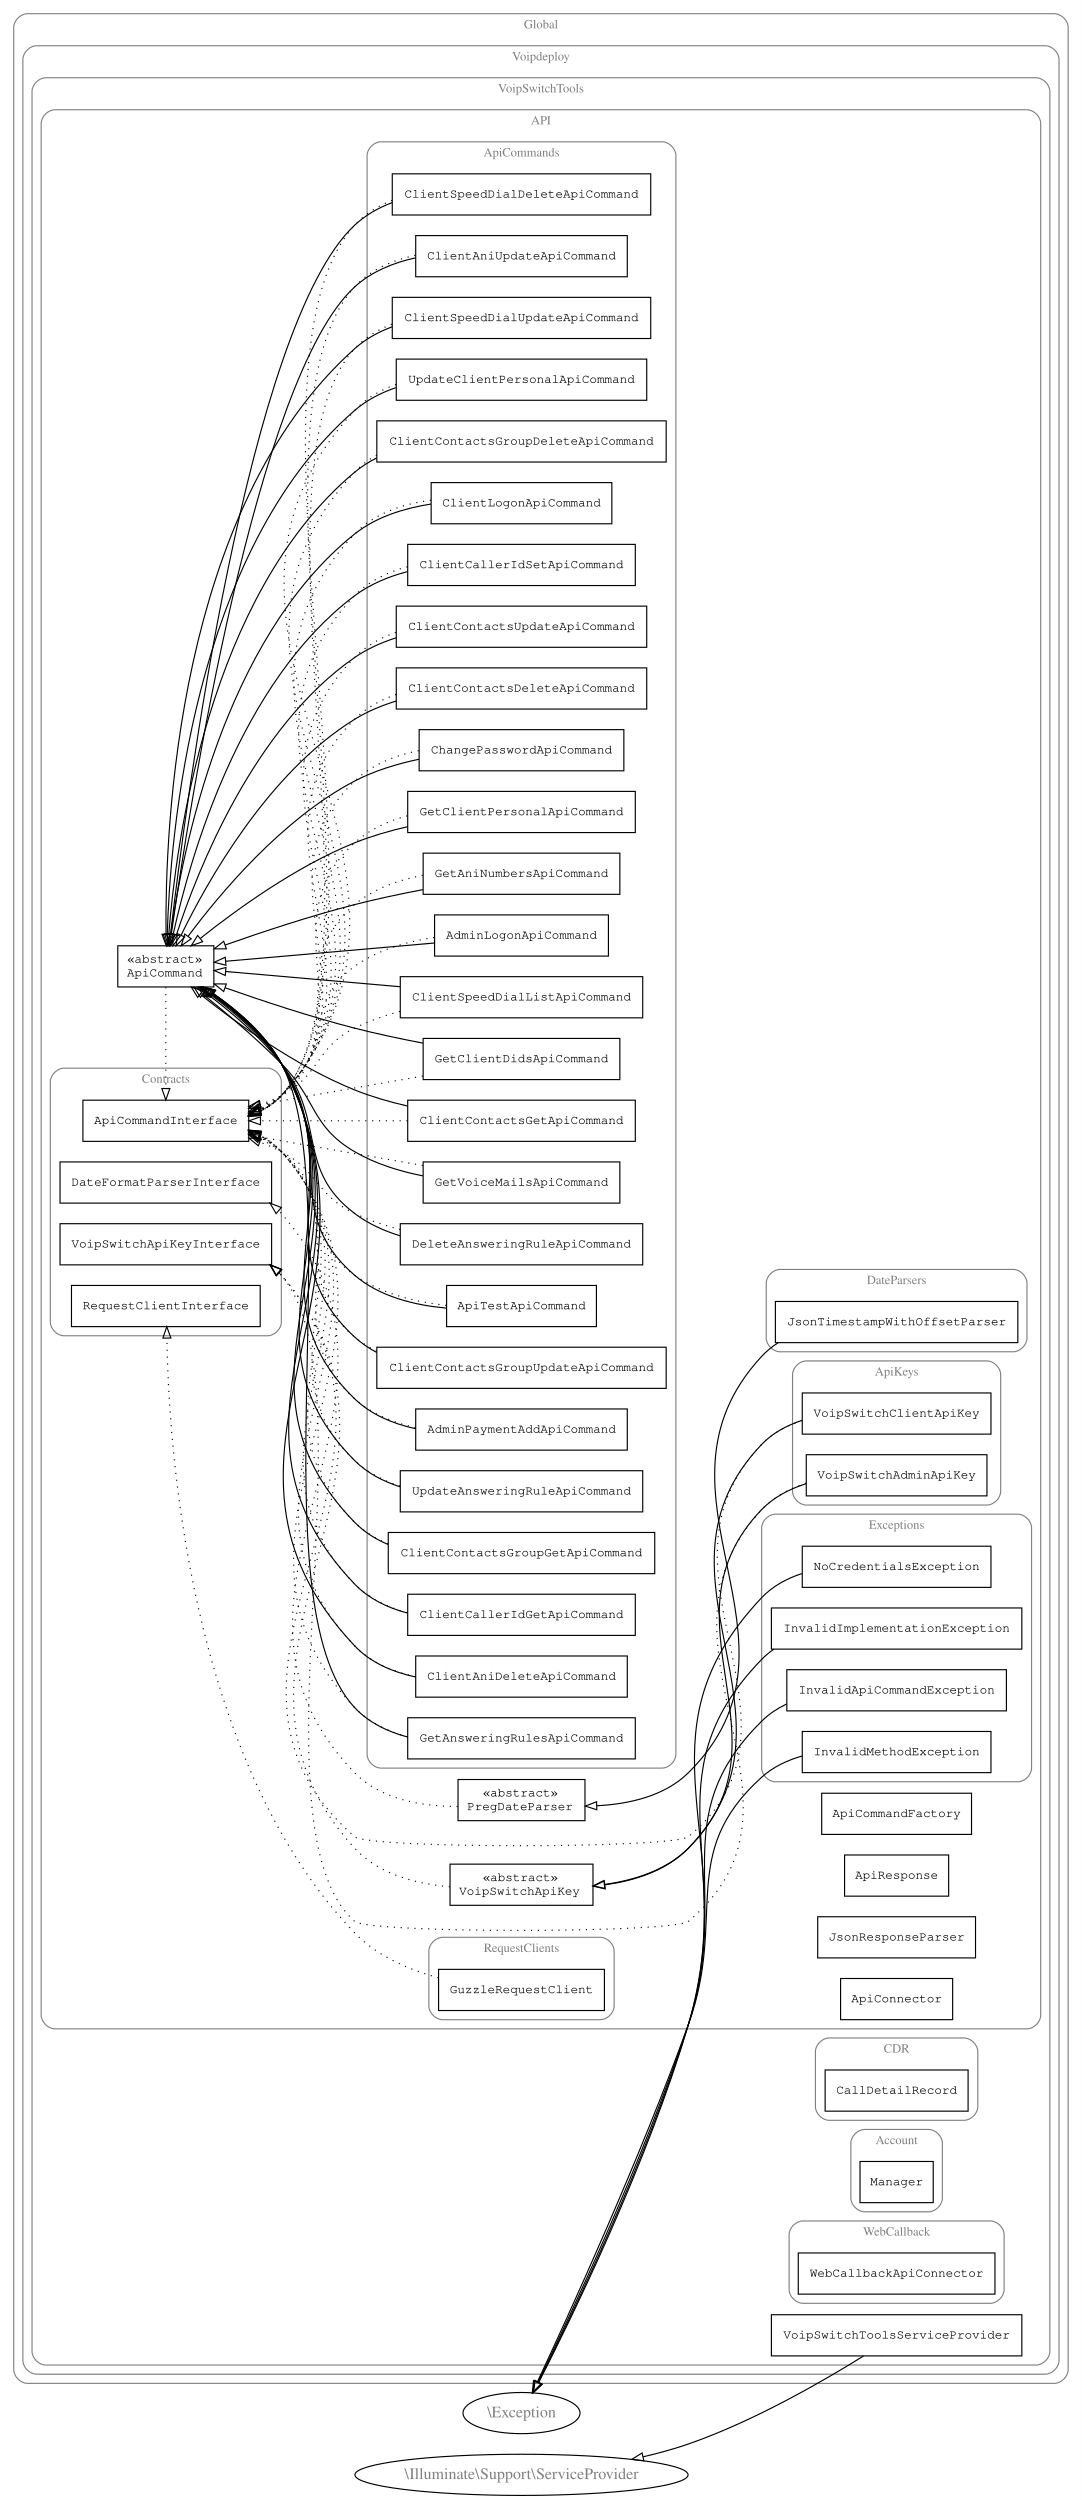
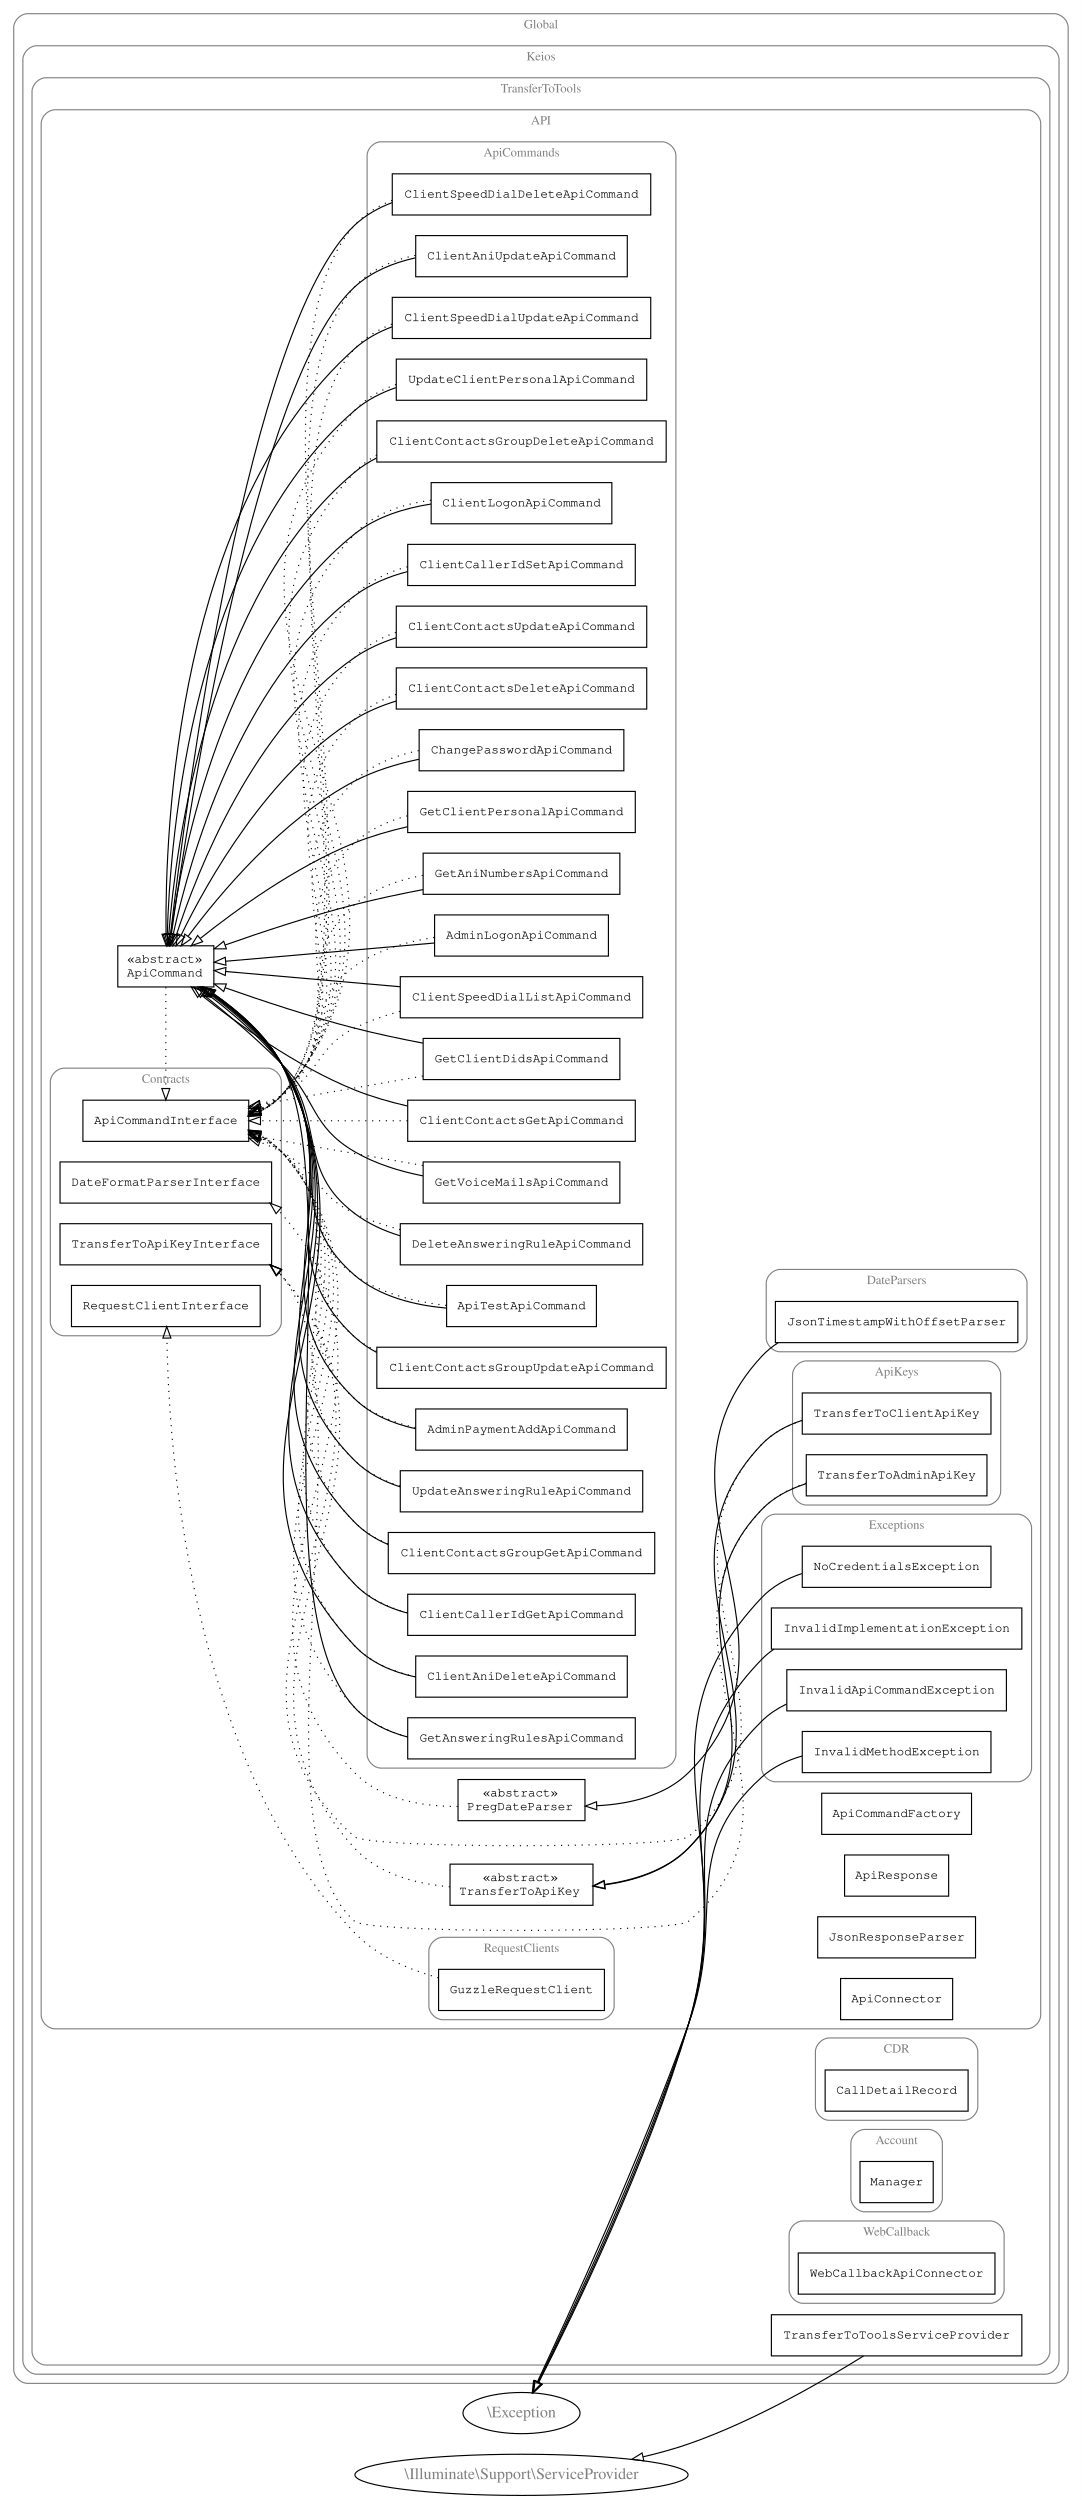
<svg xmlns="http://www.w3.org/2000/svg" width="946pt" height="2186pt" viewBox="0.00 0.00 946.00 2186.00">
  <g id="graph0" class="graph" transform="scale(1 1) rotate(0) translate(4 2182)">
    <polygon fill="white" stroke="none" points="-4,4 -4,-2182 942,-2182 942,4 -4,4" />
    <g id="clust1" class="cluster">
      <path fill="none" stroke="gray" d="M20,-98C20,-98 918,-98 918,-98 924,-98 930,-104 930,-110 930,-110 930,-2158 930,-2158 930,-2164 924,-2170 918,-2170 918,-2170 20,-2170 20,-2170 14,-2170 8,-2164 8,-2158 8,-2158 8,-110 8,-110 8,-104 14,-98 20,-98" />
      <text text-anchor="middle" x="469" y="-2157.2" font-family="Times,serif" font-size="11.00" fill="gray">Global</text>
    </g>
    <g id="clust2" class="cluster">
      <path fill="none" stroke="gray" d="M28,-106C28,-106 910,-106 910,-106 916,-106 922,-112 922,-118 922,-118 922,-2130 922,-2130 922,-2136 916,-2142 910,-2142 910,-2142 28,-2142 28,-2142 22,-2142 16,-2136 16,-2130 16,-2130 16,-118 16,-118 16,-112 22,-106 28,-106" />
-       <text text-anchor="middle" x="469" y="-2129.2" font-family="Times,serif" font-size="11.00" fill="gray">Voipdeploy</text>
+       <text text-anchor="middle" x="469" y="-2129.2" font-family="Times,serif" font-size="11.00" fill="gray">Keios</text>
    </g>
    <g id="clust3" class="cluster">
      <path fill="none" stroke="gray" d="M36,-114C36,-114 902,-114 902,-114 908,-114 914,-120 914,-126 914,-126 914,-2102 914,-2102 914,-2108 908,-2114 902,-2114 902,-2114 36,-2114 36,-2114 30,-2114 24,-2108 24,-2102 24,-2102 24,-126 24,-126 24,-120 30,-114 36,-114" />
-       <text text-anchor="middle" x="469" y="-2101.2" font-family="Times,serif" font-size="11.00" fill="gray">VoipSwitchTools</text>
+       <text text-anchor="middle" x="469" y="-2101.2" font-family="Times,serif" font-size="11.00" fill="gray">TransferToTools</text>
    </g>
    <g id="clust4" class="cluster">
      <path fill="none" stroke="gray" d="M44,-408C44,-408 894,-408 894,-408 900,-408 906,-414 906,-420 906,-420 906,-2074 906,-2074 906,-2080 900,-2086 894,-2086 894,-2086 44,-2086 44,-2086 38,-2086 32,-2080 32,-2074 32,-2074 32,-420 32,-420 32,-414 38,-408 44,-408" />
      <text text-anchor="middle" x="469" y="-2073.2" font-family="Times,serif" font-size="11.00" fill="gray">API</text>
    </g>
    <g id="clust5" class="cluster">
      <path fill="none" stroke="gray" d="M329,-636C329,-636 575,-636 575,-636 581,-636 587,-642 587,-648 587,-648 587,-2046 587,-2046 587,-2052 581,-2058 575,-2058 575,-2058 329,-2058 329,-2058 323,-2058 317,-2052 317,-2046 317,-2046 317,-648 317,-648 317,-642 323,-636 329,-636" />
      <text text-anchor="middle" x="452" y="-2045.2" font-family="Times,serif" font-size="11.00" fill="gray">ApiCommands</text>
    </g>
    <g id="clust6" class="cluster">
      <path fill="none" stroke="gray" d="M678,-1000C678,-1000 882,-1000 882,-1000 888,-1000 894,-1006 894,-1012 894,-1012 894,-1060 894,-1060 894,-1066 888,-1072 882,-1072 882,-1072 678,-1072 678,-1072 672,-1072 666,-1066 666,-1060 666,-1060 666,-1012 666,-1012 666,-1006 672,-1000 678,-1000" />
      <text text-anchor="middle" x="780" y="-1059.2" font-family="Times,serif" font-size="11.00" fill="gray">DateParsers</text>
    </g>
    <g id="clust7" class="cluster">
      <path fill="none" stroke="gray" d="M701,-866C701,-866 859,-866 859,-866 865,-866 871,-872 871,-878 871,-878 871,-980 871,-980 871,-986 865,-992 859,-992 859,-992 701,-992 701,-992 695,-992 689,-986 689,-980 689,-980 689,-878 689,-878 689,-872 695,-866 701,-866" />
      <text text-anchor="middle" x="780" y="-979.2" font-family="Times,serif" font-size="11.00" fill="gray">ApiKeys</text>
    </g>
    <g id="clust8" class="cluster">
      <path fill="none" stroke="gray" d="M383,-416C383,-416 521,-416 521,-416 527,-416 533,-422 533,-428 533,-428 533,-476 533,-476 533,-482 527,-488 521,-488 521,-488 383,-488 383,-488 377,-488 371,-482 371,-476 371,-476 371,-428 371,-428 371,-422 377,-416 383,-416" />
      <text text-anchor="middle" x="452" y="-475.2" font-family="Times,serif" font-size="11.00" fill="gray">RequestClients</text>
    </g>
    <g id="clust9" class="cluster">
      <path fill="none" stroke="gray" d="M52,-1014C52,-1014 230,-1014 230,-1014 236,-1014 242,-1020 242,-1026 242,-1026 242,-1236 242,-1236 242,-1242 236,-1248 230,-1248 230,-1248 52,-1248 52,-1248 46,-1248 40,-1242 40,-1236 40,-1236 40,-1026 40,-1026 40,-1020 46,-1014 52,-1014" />
      <text text-anchor="middle" x="141" y="-1235.2" font-family="Times,serif" font-size="11.00" fill="gray">Contracts</text>
    </g>
    <g id="clust10" class="cluster">
      <path fill="none" stroke="gray" d="M674,-624C674,-624 886,-624 886,-624 892,-624 898,-630 898,-636 898,-636 898,-846 898,-846 898,-852 892,-858 886,-858 886,-858 674,-858 674,-858 668,-858 662,-852 662,-846 662,-846 662,-636 662,-636 662,-630 668,-624 674,-624" />
      <text text-anchor="middle" x="780" y="-845.2" font-family="Times,serif" font-size="11.00" fill="gray">Exceptions</text>
    </g>
    <g id="clust11" class="cluster">
      <path fill="none" stroke="gray" d="M721,-328C721,-328 839,-328 839,-328 845,-328 851,-334 851,-340 851,-340 851,-388 851,-388 851,-394 845,-400 839,-400 839,-400 721,-400 721,-400 715,-400 709,-394 709,-388 709,-388 709,-340 709,-340 709,-334 715,-328 721,-328" />
      <text text-anchor="middle" x="780" y="-387.2" font-family="Times,serif" font-size="11.00" fill="gray">CDR</text>
    </g>
    <g id="clust12" class="cluster">
      <path fill="none" stroke="gray" d="M752,-248C752,-248 808,-248 808,-248 814,-248 820,-254 820,-260 820,-260 820,-308 820,-308 820,-314 814,-320 808,-320 808,-320 752,-320 752,-320 746,-320 740,-314 740,-308 740,-308 740,-260 740,-260 740,-254 746,-248 752,-248" />
      <text text-anchor="middle" x="780" y="-307.2" font-family="Times,serif" font-size="11.00" fill="gray">Account</text>
    </g>
    <g id="clust13" class="cluster">
      <path fill="none" stroke="gray" d="M698,-168C698,-168 862,-168 862,-168 868,-168 874,-174 874,-180 874,-180 874,-228 874,-228 874,-234 868,-240 862,-240 862,-240 698,-240 698,-240 692,-240 686,-234 686,-228 686,-228 686,-180 686,-180 686,-174 692,-168 698,-168" />
      <text text-anchor="middle" x="780" y="-227.2" font-family="Times,serif" font-size="11.00" fill="gray">WebCallback</text>
    </g>
    <g id="node1" class="node">
      <polygon fill="none" stroke="black" points="517.5,-1058 386.5,-1058 386.5,-1022 517.5,-1022 517.5,-1058" />
      <text text-anchor="middle" x="452" y="-1037.2" font-family="Courier,monospace" font-size="11.00">ApiTestApiCommand</text>
    </g>
    <g id="node31" class="node">
      <polygon fill="none" stroke="black" points="213.5,-1220 68.5,-1220 68.5,-1184 213.5,-1184 213.5,-1220" />
      <text text-anchor="middle" x="141" y="-1199.2" font-family="Courier,monospace" font-size="11.00">ApiCommandInterface</text>
    </g>
    <g id="edge2" class="edge">
      <path fill="none" stroke="black" stroke-dasharray="1,5" d="M386.2,-1040.54C359.379,-1043.54 329.192,-1050.79 306,-1067 260.267,-1098.96 286.425,-1141.24 242,-1175 236.192,-1179.41 229.714,-1183.11 222.924,-1186.19" />
      <polygon fill="none" stroke="black" points="221.438,-1183.02 213.506,-1190.05 224.087,-1189.5 221.438,-1183.02" />
    </g>
    <g id="node41" class="node">
      <polygon fill="none" stroke="black" points="183,-1355 99,-1355 99,-1319 183,-1319 183,-1355" />
      <text text-anchor="start" x="107" y="-1340.2" font-family="Courier,monospace" font-size="11.00">«abstract»</text>
      <text text-anchor="start" x="107" y="-1328.2" font-family="Courier,monospace" font-size="11.00">ApiCommand</text>
    </g>
    <g id="edge1" class="edge">
      <path fill="none" stroke="black" d="M386.339,-1038.19C358.747,-1040.65 327.926,-1048.12 306,-1067 240.072,-1123.77 291.103,-1180.18 242,-1252 225.385,-1276.3 200.071,-1297.72 179.069,-1312.98" />
      <polygon fill="none" stroke="black" points="176.807,-1310.3 170.668,-1318.93 180.852,-1316.01 176.807,-1310.3" />
    </g>
    <g id="node2" class="node">
      <polygon fill="none" stroke="black" points="578.5,-1004 325.5,-1004 325.5,-968 578.5,-968 578.5,-1004" />
      <text text-anchor="middle" x="452" y="-983.2" font-family="Courier,monospace" font-size="11.00">ClientContactsGroupUpdateApiCommand</text>
    </g>
    <g id="edge4" class="edge">
      <path fill="none" stroke="black" stroke-dasharray="1,5" d="M325.367,-1000.55C318.458,-1004 311.928,-1008.11 306,-1013 246.261,-1062.24 299.732,-1123.42 242,-1175 236.422,-1179.98 230.017,-1184.06 223.2,-1187.39" />
      <polygon fill="none" stroke="black" points="221.487,-1184.32 213.689,-1191.49 224.258,-1190.75 221.487,-1184.32" />
    </g>
    <g id="edge3" class="edge">
      <path fill="none" stroke="black" d="M325.366,-999.414C318.368,-1003.13 311.826,-1007.61 306,-1013 225.288,-1087.68 300.781,-1159.06 242,-1252 226.371,-1276.71 201.285,-1298.01 180.149,-1313.1" />
      <polygon fill="none" stroke="black" points="177.895,-1310.4 171.673,-1318.98 181.885,-1316.16 177.895,-1310.4" />
    </g>
    <g id="node3" class="node">
      <polygon fill="none" stroke="black" points="544.5,-950 359.5,-950 359.5,-914 544.5,-914 544.5,-950" />
      <text text-anchor="middle" x="452" y="-929.2" font-family="Courier,monospace" font-size="11.00">AdminPaymentAddApiCommand</text>
    </g>
    <g id="edge6" class="edge">
      <path fill="none" stroke="black" stroke-dasharray="1,5" d="M359.323,-933.699C339.848,-938 320.743,-945.716 306,-959 231.618,-1026.03 313.656,-1105.07 242,-1175 236.559,-1180.31 230.187,-1184.6 223.34,-1188.07" />
      <polygon fill="none" stroke="black" points="221.487,-1185.06 213.753,-1192.3 224.315,-1191.47 221.487,-1185.06" />
    </g>
    <g id="edge5" class="edge">
      <path fill="none" stroke="black" d="M359.355,-932.761C339.647,-937.058 320.432,-945.008 306,-959 210.301,-1051.78 310.608,-1137.72 242,-1252 227.054,-1276.9 202.206,-1298.07 181.019,-1313.06" />
      <polygon fill="none" stroke="black" points="178.775,-1310.35 172.506,-1318.89 182.733,-1316.13 178.775,-1310.35" />
    </g>
    <g id="node4" class="node">
      <polygon fill="none" stroke="black" points="558,-896 346,-896 346,-860 558,-860 558,-896" />
      <text text-anchor="middle" x="452" y="-875.2" font-family="Courier,monospace" font-size="11.00">UpdateAnsweringRuleApiCommand</text>
    </g>
    <g id="edge8" class="edge">
      <path fill="none" stroke="black" stroke-dasharray="1,5" d="M345.725,-882.611C331,-887.291 317.125,-894.404 306,-905 216.701,-990.058 327.843,-1086.46 242,-1175 236.499,-1180.67 229.94,-1185.2 222.848,-1188.79" />
      <polygon fill="none" stroke="black" points="221.351,-1185.63 213.62,-1192.87 224.181,-1192.03 221.351,-1185.63" />
    </g>
    <g id="edge7" class="edge">
      <path fill="none" stroke="black" d="M345.984,-881.89C331.045,-886.626 317.035,-893.946 306,-905 195.204,-1015.99 320.513,-1116.25 242,-1252 227.562,-1276.96 202.959,-1298.02 181.77,-1312.93" />
      <polygon fill="none" stroke="black" points="179.537,-1310.22 173.241,-1318.74 183.477,-1316 179.537,-1310.22" />
    </g>
    <g id="node5" class="node">
      <polygon fill="none" stroke="black" points="568.5,-842 335.5,-842 335.5,-806 568.5,-806 568.5,-842" />
      <text text-anchor="middle" x="452" y="-821.2" font-family="Courier,monospace" font-size="11.00">ClientContactsGroupGetApiCommand</text>
    </g>
    <g id="edge10" class="edge">
      <path fill="none" stroke="black" stroke-dasharray="1,5" d="M335.268,-831.976C324.421,-836.538 314.374,-842.717 306,-851 201.644,-954.223 342.166,-1067.71 242,-1175 236.564,-1180.82 230.015,-1185.44 222.901,-1189.09" />
      <polygon fill="none" stroke="black" points="221.34,-1185.96 213.63,-1193.22 224.189,-1192.35 221.34,-1185.96" />
    </g>
    <g id="edge9" class="edge">
      <path fill="none" stroke="black" d="M335.31,-831.518C324.385,-836.152 314.31,-842.472 306,-851 180.042,-980.255 330.465,-1094.69 242,-1252 227.865,-1277.14 203.264,-1298.19 182.001,-1313.06" />
      <polygon fill="none" stroke="black" points="179.764,-1310.35 173.439,-1318.85 183.684,-1316.15 179.764,-1310.35" />
    </g>
    <g id="node6" class="node">
      <polygon fill="none" stroke="black" points="551.5,-788 352.5,-788 352.5,-752 551.5,-752 551.5,-788" />
      <text text-anchor="middle" x="452" y="-767.2" font-family="Courier,monospace" font-size="11.00">ClientCallerIdGetApiCommand</text>
    </g>
    <g id="edge12" class="edge">
      <path fill="none" stroke="black" stroke-dasharray="1,5" d="M352.13,-771.911C334.872,-776.525 318.48,-784.313 306,-797 186.506,-918.467 356.565,-1048.87 242,-1175 236.602,-1180.94 230.044,-1185.63 222.897,-1189.33" />
      <polygon fill="none" stroke="black" points="221.272,-1186.22 213.57,-1193.5 224.128,-1192.61 221.272,-1186.22" />
    </g>
    <g id="edge11" class="edge">
      <path fill="none" stroke="black" d="M352.217,-771.535C334.846,-776.16 318.39,-784.048 306,-797 164.837,-944.567 340.446,-1073.08 242,-1252 228.036,-1277.38 203.281,-1298.51 181.896,-1313.36" />
      <polygon fill="none" stroke="black" points="179.943,-1310.45 173.591,-1318.93 183.845,-1316.27 179.943,-1310.45" />
    </g>
    <g id="node7" class="node">
      <polygon fill="none" stroke="black" points="544.5,-734 359.5,-734 359.5,-698 544.5,-698 544.5,-734" />
      <text text-anchor="middle" x="452" y="-713.2" font-family="Courier,monospace" font-size="11.00">ClientAniDeleteApiCommand</text>
    </g>
    <g id="edge14" class="edge">
      <path fill="none" stroke="black" stroke-dasharray="1,5" d="M359.41,-715.902C339.462,-720.183 320.126,-728.341 306,-743 171.318,-882.763 371.014,-1029.99 242,-1175 236.663,-1181 230.146,-1185.73 223.023,-1189.44" />
      <polygon fill="none" stroke="black" points="221.401,-1186.34 213.719,-1193.63 224.274,-1192.72 221.401,-1186.34" />
    </g>
    <g id="edge13" class="edge">
      <path fill="none" stroke="black" d="M359.179,-715.682C339.238,-719.97 319.964,-728.187 306,-743 149.604,-908.909 350.448,-1051.44 242,-1252 228.379,-1277.19 204.029,-1298.13 182.768,-1312.93" />
      <polygon fill="none" stroke="black" points="180.542,-1310.21 174.192,-1318.69 184.445,-1316.02 180.542,-1310.21" />
    </g>
    <g id="node8" class="node">
      <polygon fill="none" stroke="black" points="551.5,-680 352.5,-680 352.5,-644 551.5,-644 551.5,-680" />
      <text text-anchor="middle" x="452" y="-659.2" font-family="Courier,monospace" font-size="11.00">GetAnsweringRulesApiCommand</text>
    </g>
    <g id="edge16" class="edge">
      <path fill="none" stroke="black" stroke-dasharray="1,5" d="M352.499,-663.35C334.998,-667.968 318.421,-675.9 306,-689 156.095,-847.094 385.494,-1011.07 242,-1175 236.67,-1181.09 230.124,-1185.87 222.954,-1189.62" />
      <polygon fill="none" stroke="black" points="221.268,-1186.54 213.583,-1193.83 224.139,-1192.92 221.268,-1186.54" />
    </g>
    <g id="edge15" class="edge">
      <path fill="none" stroke="black" d="M352.315,-663.178C334.829,-667.809 318.305,-675.791 306,-689 220.175,-781.137 301.232,-1140.88 242,-1252 228.529,-1277.27 204.182,-1298.22 182.885,-1312.99" />
      <polygon fill="none" stroke="black" points="180.656,-1310.27 174.292,-1318.74 184.549,-1316.09 180.656,-1310.27" />
    </g>
    <g id="node9" class="node">
      <polygon fill="none" stroke="black" points="565,-2030 339,-2030 339,-1994 565,-1994 565,-2030" />
      <text text-anchor="middle" x="452" y="-2009.2" font-family="Courier,monospace" font-size="11.00">ClientSpeedDialDeleteApiCommand</text>
    </g>
    <g id="edge18" class="edge">
      <path fill="none" stroke="black" stroke-dasharray="1,5" d="M338.889,-2006.84C326.435,-2001.99 315.018,-1994.97 306,-1985 192.158,-1859.14 353.785,-1351.69 242,-1224 236.731,-1217.98 230.224,-1213.4 223.078,-1209.93" />
      <polygon fill="none" stroke="black" points="224.31,-1206.66 213.729,-1206.12 221.665,-1213.14 224.31,-1206.66" />
    </g>
    <g id="edge17" class="edge">
      <path fill="none" stroke="black" d="M338.932,-2004.84C326.783,-2000.26 315.431,-1993.85 306,-1985 212.534,-1897.31 158.268,-1478.56 145.136,-1365.3" />
      <polygon fill="none" stroke="black" points="148.608,-1364.85 143.994,-1355.31 141.653,-1365.64 148.608,-1364.85" />
    </g>
    <g id="node10" class="node">
      <polygon fill="none" stroke="black" points="544.5,-1976 359.5,-1976 359.5,-1940 544.5,-1940 544.5,-1976" />
      <text text-anchor="middle" x="452" y="-1955.2" font-family="Courier,monospace" font-size="11.00">ClientAniUpdateApiCommand</text>
    </g>
    <g id="edge20" class="edge">
      <path fill="none" stroke="black" stroke-dasharray="1,5" d="M359.184,-1958.74C339.121,-1954.47 319.79,-1946.15 306,-1931 199.805,-1814.34 346.288,-1342.36 242,-1224 236.712,-1218 230.193,-1213.43 223.039,-1209.97" />
      <polygon fill="none" stroke="black" points="224.265,-1206.69 213.683,-1206.16 221.625,-1213.17 224.265,-1206.69" />
    </g>
    <g id="edge19" class="edge">
      <path fill="none" stroke="black" d="M359.142,-1956.5C339.674,-1952.19 320.618,-1944.42 306,-1931 219.622,-1851.69 160.918,-1472.63 145.834,-1365.35" />
      <polygon fill="none" stroke="black" points="149.278,-1364.7 144.435,-1355.28 142.344,-1365.67 149.278,-1364.7" />
    </g>
    <g id="node11" class="node">
      <polygon fill="none" stroke="black" points="565,-1922 339,-1922 339,-1886 565,-1886 565,-1922" />
      <text text-anchor="middle" x="452" y="-1901.2" font-family="Courier,monospace" font-size="11.00">ClientSpeedDialUpdateApiCommand</text>
    </g>
    <g id="edge22" class="edge">
      <path fill="none" stroke="black" stroke-dasharray="1,5" d="M338.663,-1898.58C326.326,-1893.75 315,-1886.81 306,-1877 207.448,-1769.54 338.795,-1333.04 242,-1224 236.69,-1218.02 230.156,-1213.46 222.994,-1210.01" />
      <polygon fill="none" stroke="black" points="224.212,-1206.72 213.63,-1206.2 221.578,-1213.21 224.212,-1206.72" />
    </g>
    <g id="edge21" class="edge">
      <path fill="none" stroke="black" d="M338.966,-1896.27C326.885,-1891.77 315.54,-1885.54 306,-1877 150.233,-1737.6 140.192,-1455.49 141.169,-1365.36" />
      <polygon fill="none" stroke="black" points="144.673,-1365.17 141.339,-1355.11 137.674,-1365.05 144.673,-1365.17" />
    </g>
    <g id="node12" class="node">
      <polygon fill="none" stroke="black" points="561.5,-1868 342.5,-1868 342.5,-1832 561.5,-1832 561.5,-1868" />
      <text text-anchor="middle" x="452" y="-1847.2" font-family="Courier,monospace" font-size="11.00">UpdateClientPersonalApiCommand</text>
    </g>
    <g id="edge24" class="edge">
      <path fill="none" stroke="black" stroke-dasharray="1,5" d="M342.333,-1845.84C328.599,-1840.99 315.912,-1833.71 306,-1823 124.173,-1626.47 420.615,-1423.45 242,-1224 236.663,-1218.04 230.113,-1213.5 222.941,-1210.06" />
      <polygon fill="none" stroke="black" points="224.15,-1206.77 213.567,-1206.26 221.523,-1213.26 224.15,-1206.77" />
    </g>
    <g id="edge23" class="edge">
      <path fill="none" stroke="black" d="M342.14,-1843.02C328.933,-1838.5 316.443,-1832.06 306,-1823 163.926,-1699.71 144.654,-1448.98 142.258,-1365.07" />
      <polygon fill="none" stroke="black" points="145.756,-1364.94 142.031,-1355.02 138.758,-1365.1 145.756,-1364.94" />
    </g>
    <g id="node13" class="node">
      <polygon fill="none" stroke="black" points="578.5,-1814 325.5,-1814 325.5,-1778 578.5,-1778 578.5,-1814" />
      <text text-anchor="middle" x="452" y="-1793.2" font-family="Courier,monospace" font-size="11.00">ClientContactsGroupDeleteApiCommand</text>
    </g>
    <g id="edge26" class="edge">
      <path fill="none" stroke="black" stroke-dasharray="1,5" d="M325.414,-1784.1C318.261,-1780.05 311.684,-1775.08 306,-1769 139.437,-1590.85 405.651,-1404.83 242,-1224 236.674,-1218.12 230.164,-1213.61 223.046,-1210.19" />
      <polygon fill="none" stroke="black" points="224.328,-1206.94 213.746,-1206.41 221.693,-1213.42 224.328,-1206.94" />
    </g>
    <g id="edge25" class="edge">
      <path fill="none" stroke="black" d="M325.29,-1781.54C318.4,-1778.07 311.895,-1773.93 306,-1769 177.824,-1661.9 149.66,-1443.26 143.611,-1365.35" />
      <polygon fill="none" stroke="black" points="147.099,-1365.04 142.897,-1355.32 140.116,-1365.54 147.099,-1365.04" />
    </g>
    <g id="node14" class="node">
      <polygon fill="none" stroke="black" points="531,-1760 373,-1760 373,-1724 531,-1724 531,-1760" />
      <text text-anchor="middle" x="452" y="-1739.2" font-family="Courier,monospace" font-size="11.00">ClientLogonApiCommand</text>
    </g>
    <g id="edge28" class="edge">
      <path fill="none" stroke="black" stroke-dasharray="1,5" d="M372.819,-1744.61C348.29,-1741.36 323.166,-1733.13 306,-1715 154.685,-1555.21 390.703,-1386.23 242,-1224 236.637,-1218.15 230.103,-1213.67 222.969,-1210.26" />
      <polygon fill="none" stroke="black" points="224.239,-1207 213.656,-1206.5 221.614,-1213.49 224.239,-1207" />
    </g>
    <g id="edge27" class="edge">
      <path fill="none" stroke="black" d="M372.908,-1741.27C349.375,-1737.62 324.825,-1730 306,-1715 191.32,-1623.63 155.145,-1436.24 145.281,-1365.17" />
      <polygon fill="none" stroke="black" points="148.74,-1364.63 143.962,-1355.18 141.8,-1365.55 148.74,-1364.63" />
    </g>
    <g id="node15" class="node">
      <polygon fill="none" stroke="black" points="551.5,-1706 352.5,-1706 352.5,-1670 551.5,-1670 551.5,-1706" />
      <text text-anchor="middle" x="452" y="-1685.2" font-family="Courier,monospace" font-size="11.00">ClientCallerIdSetApiCommand</text>
    </g>
    <g id="edge30" class="edge">
      <path fill="none" stroke="black" stroke-dasharray="1,5" d="M352.276,-1686.41C334.899,-1681.79 318.427,-1673.92 306,-1661 169.909,-1519.54 375.778,-1367.65 242,-1224 236.591,-1218.19 230.027,-1213.74 222.875,-1210.35" />
      <polygon fill="none" stroke="black" points="224.129,-1207.08 213.545,-1206.6 221.518,-1213.58 224.129,-1207.08" />
    </g>
    <g id="edge29" class="edge">
      <path fill="none" stroke="black" d="M352.292,-1682.21C335.712,-1677.84 319.524,-1671.14 306,-1661 204.897,-1585.23 161.583,-1429.53 147.539,-1365.48" />
      <polygon fill="none" stroke="black" points="150.884,-1364.38 145.39,-1355.32 144.035,-1365.83 150.884,-1364.38" />
    </g>
    <g id="node16" class="node">
      <polygon fill="none" stroke="black" points="561.5,-1652 342.5,-1652 342.5,-1616 561.5,-1616 561.5,-1652" />
      <text text-anchor="middle" x="452" y="-1631.2" font-family="Courier,monospace" font-size="11.00">ClientContactsUpdateApiCommand</text>
    </g>
    <g id="edge32" class="edge">
      <path fill="none" stroke="black" stroke-dasharray="1,5" d="M342.173,-1629.05C328.634,-1624.28 316.045,-1617.23 306,-1607 185.101,-1483.84 360.884,-1349.1 242,-1224 236.696,-1218.42 230.325,-1214.1 223.398,-1210.77" />
      <polygon fill="none" stroke="black" points="224.24,-1207.33 213.658,-1206.82 221.609,-1213.82 224.24,-1207.33" />
    </g>
    <g id="edge31" class="edge">
      <path fill="none" stroke="black" d="M342.388,-1624.31C329.443,-1620.18 316.955,-1614.57 306,-1607 217.64,-1545.96 168.502,-1420.33 150.281,-1364.63" />
      <polygon fill="none" stroke="black" points="153.607,-1363.54 147.236,-1355.08 146.937,-1365.67 153.607,-1363.54" />
    </g>
    <g id="node17" class="node">
      <polygon fill="none" stroke="black" points="561.5,-1598 342.5,-1598 342.5,-1562 561.5,-1562 561.5,-1598" />
      <text text-anchor="middle" x="452" y="-1577.2" font-family="Courier,monospace" font-size="11.00">ClientContactsDeleteApiCommand</text>
    </g>
    <g id="edge34" class="edge">
      <path fill="none" stroke="black" stroke-dasharray="1,5" d="M342.42,-1574.8C328.845,-1570.07 316.18,-1563.1 306,-1553 200.245,-1448.09 346.039,-1330.61 242,-1224 236.665,-1218.53 230.304,-1214.28 223.411,-1210.99" />
      <polygon fill="none" stroke="black" points="224.312,-1207.58 213.729,-1207.08 221.689,-1214.07 224.312,-1207.58" />
    </g>
    <g id="edge33" class="edge">
      <path fill="none" stroke="black" d="M342.353,-1568.98C329.555,-1565.05 317.115,-1559.86 306,-1553 230.429,-1506.38 177.2,-1411.23 154.407,-1364.35" />
      <polygon fill="none" stroke="black" points="157.468,-1362.64 150.008,-1355.11 151.148,-1365.65 157.468,-1362.64" />
    </g>
    <g id="node18" class="node">
      <polygon fill="none" stroke="black" points="541.5,-1544 362.5,-1544 362.5,-1508 541.5,-1508 541.5,-1544" />
      <text text-anchor="middle" x="452" y="-1523.2" font-family="Courier,monospace" font-size="11.00">ChangePasswordApiCommand</text>
    </g>
    <g id="edge36" class="edge">
      <path fill="none" stroke="black" stroke-dasharray="1,5" d="M362.131,-1525.65C341.505,-1521.5 321.174,-1513.51 306,-1499 215.312,-1412.27 331.269,-1312.19 242,-1224 236.61,-1218.67 230.242,-1214.51 223.372,-1211.27" />
      <polygon fill="none" stroke="black" points="224.321,-1207.88 213.737,-1207.41 221.715,-1214.38 224.321,-1207.88" />
    </g>
    <g id="edge35" class="edge">
      <path fill="none" stroke="black" d="M362.33,-1518.1C343.032,-1514.06 323.247,-1508.02 306,-1499 242.628,-1465.87 187.827,-1400.07 160.503,-1363.34" />
      <polygon fill="none" stroke="black" points="163.202,-1361.11 154.471,-1355.1 157.553,-1365.24 163.202,-1361.11" />
    </g>
    <g id="node19" class="node">
      <polygon fill="none" stroke="black" points="551.5,-1490 352.5,-1490 352.5,-1454 551.5,-1454 551.5,-1490" />
      <text text-anchor="middle" x="452" y="-1469.2" font-family="Courier,monospace" font-size="11.00">GetClientPersonalApiCommand</text>
    </g>
    <g id="edge38" class="edge">
      <path fill="none" stroke="black" stroke-dasharray="1,5" d="M352.127,-1468.63C335.177,-1464.08 318.899,-1456.7 306,-1445 230.245,-1376.31 316.63,-1293.91 242,-1224 236.515,-1218.86 230.113,-1214.82 223.248,-1211.65" />
      <polygon fill="none" stroke="black" points="224.229,-1208.28 213.642,-1207.86 221.656,-1214.79 224.229,-1208.28" />
    </g>
    <g id="edge37" class="edge">
      <path fill="none" stroke="black" d="M352.377,-1459.12C336.562,-1455.51 320.606,-1450.89 306,-1445 254.626,-1424.29 202.401,-1386.36 171.1,-1361.42" />
      <polygon fill="none" stroke="black" points="173.206,-1358.62 163.225,-1355.06 168.809,-1364.06 173.206,-1358.62" />
    </g>
    <g id="node20" class="node">
      <polygon fill="none" stroke="black" points="538,-1436 366,-1436 366,-1400 538,-1400 538,-1436" />
      <text text-anchor="middle" x="452" y="-1415.2" font-family="Courier,monospace" font-size="11.00">GetAniNumbersApiCommand</text>
    </g>
    <g id="edge40" class="edge">
      <path fill="none" stroke="black" stroke-dasharray="1,5" d="M365.728,-1416.6C344.328,-1412.59 322.724,-1404.93 306,-1391 244.923,-1340.13 302.243,-1275.85 242,-1224 236.396,-1219.18 229.973,-1215.34 223.146,-1212.3" />
      <polygon fill="none" stroke="black" points="224.213,-1208.96 213.624,-1208.62 221.692,-1215.49 224.213,-1208.96" />
    </g>
    <g id="edge39" class="edge">
      <path fill="none" stroke="black" d="M365.858,-1404.12C346.095,-1400.35 325.223,-1395.93 306,-1391 267.582,-1381.15 225.067,-1367.05 192.953,-1355.73" />
      <polygon fill="none" stroke="black" points="193.931,-1352.37 183.336,-1352.32 191.588,-1358.96 193.931,-1352.37" />
    </g>
    <g id="node21" class="node">
      <polygon fill="none" stroke="black" points="528,-1382 376,-1382 376,-1346 528,-1346 528,-1382" />
      <text text-anchor="middle" x="452" y="-1361.2" font-family="Courier,monospace" font-size="11.00">AdminLogonApiCommand</text>
    </g>
    <g id="edge42" class="edge">
      <path fill="none" stroke="black" stroke-dasharray="1,5" d="M375.702,-1362.33C351.668,-1358.72 326.114,-1351.35 306,-1337 259.017,-1303.47 288.432,-1258.28 242,-1224 236.199,-1219.72 229.726,-1216.24 222.94,-1213.42" />
      <polygon fill="none" stroke="black" points="224.118,-1210.12 213.524,-1209.97 221.708,-1216.69 224.118,-1210.12" />
    </g>
    <g id="edge41" class="edge">
      <path fill="none" stroke="black" d="M375.805,-1357.43C319.267,-1352.49 243.289,-1345.85 193.508,-1341.5" />
      <polygon fill="none" stroke="black" points="193.566,-1337.99 183.299,-1340.61 192.957,-1344.97 193.566,-1337.99" />
    </g>
    <g id="node22" class="node">
      <polygon fill="none" stroke="black" points="558,-1328 346,-1328 346,-1292 558,-1292 558,-1328" />
      <text text-anchor="middle" x="452" y="-1307.2" font-family="Courier,monospace" font-size="11.00">ClientSpeedDialListApiCommand</text>
    </g>
    <g id="edge44" class="edge">
      <path fill="none" stroke="black" stroke-dasharray="1,5" d="M345.725,-1297.67C331.962,-1293.98 318.363,-1289.19 306,-1283 271.411,-1265.67 276.303,-1241.89 242,-1224 236.07,-1220.91 229.722,-1218.25 223.209,-1215.96" />
      <polygon fill="none" stroke="black" points="224.167,-1212.6 213.576,-1212.87 222.03,-1219.26 224.167,-1212.6" />
    </g>
    <g id="edge43" class="edge">
      <path fill="none" stroke="black" d="M345.956,-1319.18C294.504,-1323.67 234.871,-1328.89 193.43,-1332.51" />
      <polygon fill="none" stroke="black" points="192.959,-1329.03 183.302,-1333.39 193.569,-1336.01 192.959,-1329.03" />
    </g>
    <g id="node23" class="node">
      <polygon fill="none" stroke="black" points="538,-1274 366,-1274 366,-1238 538,-1238 538,-1274" />
      <text text-anchor="middle" x="452" y="-1253.2" font-family="Courier,monospace" font-size="11.00">GetClientDidsApiCommand</text>
    </g>
    <g id="edge46" class="edge">
      <path fill="none" stroke="black" stroke-dasharray="1,5" d="M365.746,-1241.1C321.414,-1233.35 267.491,-1223.93 223.691,-1216.28" />
      <polygon fill="none" stroke="black" points="224.102,-1212.79 213.648,-1214.52 222.897,-1219.69 224.102,-1212.79" />
    </g>
    <g id="edge45" class="edge">
      <path fill="none" stroke="black" d="M365.858,-1269.88C346.095,-1273.65 325.223,-1278.07 306,-1283 267.582,-1292.85 225.067,-1306.95 192.953,-1318.27" />
      <polygon fill="none" stroke="black" points="191.588,-1315.04 183.336,-1321.68 193.931,-1321.63 191.588,-1315.04" />
    </g>
    <g id="node24" class="node">
      <polygon fill="none" stroke="black" points="551.5,-1220 352.5,-1220 352.5,-1184 551.5,-1184 551.5,-1220" />
      <text text-anchor="middle" x="452" y="-1199.2" font-family="Courier,monospace" font-size="11.00">ClientContactsGetApiCommand</text>
    </g>
    <g id="edge48" class="edge">
      <path fill="none" stroke="black" stroke-dasharray="1,5" d="M352.381,-1202C310.949,-1202 263.32,-1202 223.87,-1202" />
      <polygon fill="none" stroke="black" points="223.763,-1198.5 213.763,-1202 223.763,-1205.5 223.763,-1198.5" />
    </g>
    <g id="edge47" class="edge">
      <path fill="none" stroke="black" d="M352.377,-1214.88C336.562,-1218.49 320.606,-1223.11 306,-1229 254.626,-1249.71 202.401,-1287.64 171.1,-1312.58" />
      <polygon fill="none" stroke="black" points="168.809,-1309.94 163.225,-1318.94 173.206,-1315.38 168.809,-1309.94" />
    </g>
    <g id="node25" class="node">
      <polygon fill="none" stroke="black" points="538,-1166 366,-1166 366,-1130 538,-1130 538,-1166" />
      <text text-anchor="middle" x="452" y="-1145.2" font-family="Courier,monospace" font-size="11.00">GetVoiceMailsApiCommand</text>
    </g>
    <g id="edge50" class="edge">
      <path fill="none" stroke="black" stroke-dasharray="1,5" d="M365.746,-1162.9C321.414,-1170.65 267.491,-1180.07 223.691,-1187.72" />
      <polygon fill="none" stroke="black" points="222.897,-1184.31 213.648,-1189.48 224.102,-1191.21 222.897,-1184.31" />
    </g>
    <g id="edge49" class="edge">
      <path fill="none" stroke="black" d="M365.819,-1153.81C345.233,-1157.86 323.998,-1164.44 306,-1175 267.621,-1197.52 273.292,-1220.36 242,-1252 220.454,-1273.79 193.951,-1296.14 173.644,-1312.45" />
      <polygon fill="none" stroke="black" points="171.274,-1309.86 165.633,-1318.83 175.635,-1315.34 171.274,-1309.86" />
    </g>
    <g id="node26" class="node">
      <polygon fill="none" stroke="black" points="558,-1112 346,-1112 346,-1076 558,-1076 558,-1112" />
      <text text-anchor="middle" x="452" y="-1091.2" font-family="Courier,monospace" font-size="11.00">DeleteAnsweringRuleApiCommand</text>
    </g>
    <g id="edge52" class="edge">
      <path fill="none" stroke="black" stroke-dasharray="1,5" d="M345.974,-1106.84C332.172,-1110.46 318.496,-1115.08 306,-1121 272.367,-1136.94 274.972,-1157.74 242,-1175 236.059,-1178.11 229.727,-1180.89 223.245,-1183.36" />
      <polygon fill="none" stroke="black" points="221.911,-1180.12 213.666,-1186.78 224.261,-1186.72 221.911,-1180.12" />
    </g>
    <g id="edge51" class="edge">
      <path fill="none" stroke="black" d="M345.797,-1101.45C331.489,-1105.82 317.719,-1112.09 306,-1121 254.423,-1160.23 281.749,-1200.82 242,-1252 223.696,-1275.57 197.951,-1297.26 177.167,-1312.84" />
      <polygon fill="none" stroke="black" points="174.879,-1310.18 168.891,-1318.92 179.023,-1315.82 174.879,-1310.18" />
    </g>
    <g id="node27" class="node">
      <polygon fill="none" stroke="black" points="886,-1044 674,-1044 674,-1008 886,-1008 886,-1044" />
      <text text-anchor="middle" x="780" y="-1023.2" font-family="Courier,monospace" font-size="11.00">JsonTimestampWithOffsetParser</text>
    </g>
    <g id="node44" class="node">
      <polygon fill="none" stroke="black" points="507.5,-626 396.5,-626 396.5,-590 507.5,-590 507.5,-626" />
      <text text-anchor="start" x="418" y="-611.2" font-family="Courier,monospace" font-size="11.00">«abstract»</text>
      <text text-anchor="start" x="404.5" y="-599.2" font-family="Courier,monospace" font-size="11.00">PregDateParser</text>
    </g>
    <g id="edge54" class="edge">
      <path fill="none" stroke="black" d="M676.436,-1007.93C671.153,-1004.56 666.274,-1000.62 662,-996 550.405,-875.469 714.729,-747.566 598,-632 577.248,-611.455 546.071,-604.483 517.938,-603.054" />
      <polygon fill="none" stroke="black" points="517.832,-599.549 507.736,-602.763 517.632,-606.547 517.832,-599.549" />
    </g>
    <g id="node28" class="node">
      <polygon fill="none" stroke="black" points="859,-910 701,-910 701,-874 859,-874 859,-910" />
-       <text text-anchor="middle" x="780" y="-889.2" font-family="Courier,monospace" font-size="11.00">VoipSwitchAdminApiKey</text>
+       <text text-anchor="middle" x="780" y="-889.2" font-family="Courier,monospace" font-size="11.00">TransferToAdminApiKey</text>
    </g>
    <g id="node32" class="node">
      <polygon fill="none" stroke="black" points="233.5,-1112 48.5,-1112 48.5,-1076 233.5,-1076 233.5,-1112" />
-       <text text-anchor="middle" x="141" y="-1091.2" font-family="Courier,monospace" font-size="11.00">VoipSwitchApiKeyInterface</text>
+       <text text-anchor="middle" x="141" y="-1091.2" font-family="Courier,monospace" font-size="11.00">TransferToApiKeyInterface</text>
    </g>
    <g id="edge56" class="edge">
      <path fill="none" stroke="black" stroke-dasharray="1,5" d="M700.773,-885.036C686.206,-880.385 672.339,-873.146 662,-862 551.482,-742.858 722.562,-606.371 598,-502 585.566,-491.581 318.099,-491.194 306,-502 211.757,-586.171 324.359,-971.17 242,-1067 241.385,-1067.72 240.752,-1068.41 240.104,-1069.09" />
      <polygon fill="none" stroke="black" points="237.77,-1066.49 232.597,-1075.73 242.407,-1071.73 237.77,-1066.49" />
    </g>
    <g id="node39" class="node">
      <polygon fill="none" stroke="black" points="514.5,-552 389.5,-552 389.5,-516 514.5,-516 514.5,-552" />
      <text text-anchor="start" x="418" y="-537.2" font-family="Courier,monospace" font-size="11.00">«abstract»</text>
-       <text text-anchor="start" x="397.5" y="-525.2" font-family="Courier,monospace" font-size="11.00">VoipSwitchApiKey</text>
+       <text text-anchor="start" x="397.5" y="-525.2" font-family="Courier,monospace" font-size="11.00">TransferToApiKey</text>
    </g>
    <g id="edge55" class="edge">
      <path fill="none" stroke="black" d="M700.787,-884.642C686.307,-880.009 672.471,-872.877 662,-862 568.655,-765.033 692.97,-661.376 598,-566 578.806,-546.724 550.8,-537.902 524.507,-534.191" />
      <polygon fill="none" stroke="black" points="524.879,-530.71 514.536,-533.008 524.054,-537.662 524.879,-530.71" />
    </g>
    <g id="node29" class="node">
      <polygon fill="none" stroke="black" points="862.5,-964 697.5,-964 697.5,-928 862.5,-928 862.5,-964" />
-       <text text-anchor="middle" x="780" y="-943.2" font-family="Courier,monospace" font-size="11.00">VoipSwitchClientApiKey</text>
+       <text text-anchor="middle" x="780" y="-943.2" font-family="Courier,monospace" font-size="11.00">TransferToClientApiKey</text>
    </g>
    <g id="edge58" class="edge">
      <path fill="none" stroke="black" stroke-dasharray="1,5" d="M697.352,-939.97C684.097,-935.638 671.593,-929.008 662,-919 554.69,-807.049 717.288,-675.089 598,-576 585.521,-565.634 318.19,-565.296 306,-576 140.637,-721.207 386.836,-901.312 242,-1067 241.26,-1067.85 240.497,-1068.67 239.712,-1069.46" />
      <polygon fill="none" stroke="black" points="237.413,-1066.82 232.098,-1075.99 241.968,-1072.14 237.413,-1066.82" />
    </g>
    <g id="edge57" class="edge">
      <path fill="none" stroke="black" d="M697.31,-940.011C684.059,-935.674 671.567,-929.032 662,-919 551.96,-803.612 708.592,-680.859 598,-566 579.133,-546.405 551.184,-537.526 524.846,-533.86" />
      <polygon fill="none" stroke="black" points="525.19,-530.376 514.852,-532.698 524.381,-537.329 525.19,-530.376" />
    </g>
    <g id="node30" class="node">
      <polygon fill="none" stroke="black" points="524.5,-460 379.5,-460 379.5,-424 524.5,-424 524.5,-460" />
      <text text-anchor="middle" x="452" y="-439.2" font-family="Courier,monospace" font-size="11.00">GuzzleRequestClient</text>
    </g>
    <g id="node34" class="node">
      <polygon fill="none" stroke="black" points="223.5,-1058 58.5,-1058 58.5,-1022 223.5,-1022 223.5,-1058" />
      <text text-anchor="middle" x="141" y="-1037.2" font-family="Courier,monospace" font-size="11.00">RequestClientInterface</text>
    </g>
    <g id="edge60" class="edge">
      <path fill="none" stroke="black" stroke-dasharray="1,5" d="M379.374,-452.609C353.23,-459.789 325.358,-471.826 306,-492 159.47,-644.706 143.251,-922.931 141.929,-1011.87" />
      <polygon fill="none" stroke="black" points="138.428,-1011.95 141.833,-1021.99 145.428,-1012.02 138.428,-1011.95" />
    </g>
    <g id="node33" class="node">
      <polygon fill="none" stroke="black" points="233.5,-1166 48.5,-1166 48.5,-1130 233.5,-1130 233.5,-1166" />
      <text text-anchor="middle" x="141" y="-1145.2" font-family="Courier,monospace" font-size="11.00">DateFormatParserInterface</text>
    </g>
    <g id="node35" class="node">
      <polygon fill="none" stroke="black" points="876,-722 684,-722 684,-686 876,-686 876,-722" />
      <text text-anchor="middle" x="780" y="-701.2" font-family="Courier,monospace" font-size="11.00">InvalidApiCommandException</text>
    </g>
    <g id="node50" class="node">
      <ellipse fill="none" stroke="black" cx="452" cy="-72" rx="51.191" ry="18" />
      <text text-anchor="middle" x="452" y="-68.3" font-family="Times,serif" font-size="14.00" fill="gray">\Exception</text>
    </g>
    <g id="edge62" class="edge">
      <path fill="none" stroke="black" d="M683.742,-691.991C675.727,-688.14 668.297,-683.233 662,-677 575.89,-591.761 636.119,-527.011 598,-412 558.304,-292.23 494.047,-155.868 466.376,-99.057" />
      <polygon fill="none" stroke="black" points="469.491,-97.459 461.952,-90.014 463.203,-100.535 469.491,-97.459" />
    </g>
    <g id="node36" class="node">
      <polygon fill="none" stroke="black" points="862.5,-668 697.5,-668 697.5,-632 862.5,-632 862.5,-668" />
      <text text-anchor="middle" x="780" y="-647.2" font-family="Courier,monospace" font-size="11.00">InvalidMethodException</text>
    </g>
    <g id="edge63" class="edge">
      <path fill="none" stroke="black" d="M697.452,-646.568C684.424,-642.851 671.972,-637.002 662,-628 587.677,-560.909 631.917,-506.206 598,-412 555.244,-293.243 492.592,-156.265 465.857,-99.169" />
      <polygon fill="none" stroke="black" points="468.862,-97.334 461.442,-89.77 462.526,-100.31 468.862,-97.334" />
    </g>
    <g id="node37" class="node">
      <polygon fill="none" stroke="black" points="862.5,-830 697.5,-830 697.5,-794 862.5,-794 862.5,-830" />
      <text text-anchor="middle" x="780" y="-809.2" font-family="Courier,monospace" font-size="11.00">NoCredentialsException</text>
    </g>
    <g id="edge64" class="edge">
      <path fill="none" stroke="black" d="M697.232,-806.085C683.989,-801.741 671.52,-795.077 662,-785 546.494,-662.731 645.536,-573.343 598,-412 562.34,-290.967 495.919,-155.282 467.027,-98.853" />
      <polygon fill="none" stroke="black" points="470.093,-97.161 462.403,-89.873 463.87,-100.366 470.093,-97.161" />
    </g>
    <g id="node38" class="node">
      <polygon fill="none" stroke="black" points="889.5,-776 670.5,-776 670.5,-740 889.5,-740 889.5,-776" />
      <text text-anchor="middle" x="780" y="-755.2" font-family="Courier,monospace" font-size="11.00">InvalidImplementationException</text>
    </g>
    <g id="edge65" class="edge">
      <path fill="none" stroke="black" d="M672.71,-739.985C668.866,-737.345 665.269,-734.364 662,-731 561.233,-627.288 640.81,-550.121 598,-412 560.645,-291.479 495.133,-155.519 466.754,-98.935" />
      <polygon fill="none" stroke="black" points="469.841,-97.284 462.214,-89.93 463.59,-100.435 469.841,-97.284" />
    </g>
    <g id="edge53" class="edge">
      <path fill="none" stroke="black" stroke-dasharray="1,5" d="M389.379,-532.162C360.031,-534.703 326.867,-543.162 306,-566 154.585,-731.72 389.521,-897.805 242,-1067 241.261,-1067.85 240.499,-1068.67 239.715,-1069.47" />
      <polygon fill="none" stroke="black" points="237.414,-1066.83 232.108,-1076 241.975,-1072.14 237.414,-1066.83" />
    </g>
    <g id="node40" class="node">
      <polygon fill="none" stroke="black" points="845.5,-614 714.5,-614 714.5,-578 845.5,-578 845.5,-614" />
      <text text-anchor="middle" x="780" y="-593.2" font-family="Courier,monospace" font-size="11.00">ApiCommandFactory</text>
    </g>
    <g id="edge59" class="edge">
      <path fill="none" stroke="black" stroke-dasharray="1,5" d="M141,-1318.75C141,-1289.23 141,-1259.72 141,-1230.2" />
      <polygon fill="none" stroke="black" points="144.5,-1230.19 141,-1220.19 137.5,-1230.19 144.5,-1230.19" />
    </g>
    <g id="node42" class="node">
      <polygon fill="none" stroke="black" points="825.5,-560 734.5,-560 734.5,-524 825.5,-524 825.5,-560" />
      <text text-anchor="middle" x="780" y="-539.2" font-family="Courier,monospace" font-size="11.00">ApiResponse</text>
    </g>
    <g id="node43" class="node">
      <polygon fill="none" stroke="black" points="849,-506 711,-506 711,-470 849,-470 849,-506" />
      <text text-anchor="middle" x="780" y="-485.2" font-family="Courier,monospace" font-size="11.00">JsonResponseParser</text>
    </g>
    <g id="edge61" class="edge">
      <path fill="none" stroke="black" stroke-dasharray="1,5" d="M396.24,-602.386C365.517,-602.425 328.877,-608.334 306,-632 153.66,-789.592 386.3,-956.014 242,-1121 241.26,-1121.85 240.497,-1122.67 239.711,-1123.46" />
      <polygon fill="none" stroke="black" points="237.412,-1120.82 232.096,-1129.99 241.967,-1126.14 237.412,-1120.82" />
    </g>
    <g id="node45" class="node">
      <polygon fill="none" stroke="black" points="829,-452 731,-452 731,-416 829,-416 829,-452" />
      <text text-anchor="middle" x="780" y="-431.2" font-family="Courier,monospace" font-size="11.00">ApiConnector</text>
    </g>
    <g id="node46" class="node">
      <polygon fill="none" stroke="black" points="842.5,-372 717.5,-372 717.5,-336 842.5,-336 842.5,-372" />
      <text text-anchor="middle" x="780" y="-351.2" font-family="Courier,monospace" font-size="11.00">CallDetailRecord</text>
    </g>
    <g id="node47" class="node">
      <polygon fill="none" stroke="black" points="812,-292 748,-292 748,-256 812,-256 812,-292" />
      <text text-anchor="middle" x="780" y="-271.2" font-family="Courier,monospace" font-size="11.00">Manager</text>
    </g>
    <g id="node48" class="node">
      <polygon fill="none" stroke="black" points="866,-212 694,-212 694,-176 866,-176 866,-212" />
      <text text-anchor="middle" x="780" y="-191.2" font-family="Courier,monospace" font-size="11.00">WebCallbackApiConnector</text>
    </g>
    <g id="node49" class="node">
      <polygon fill="none" stroke="black" points="889.5,-158 670.5,-158 670.5,-122 889.5,-122 889.5,-158" />
-       <text text-anchor="middle" x="780" y="-137.2" font-family="Courier,monospace" font-size="11.00">VoipSwitchToolsServiceProvider</text>
+       <text text-anchor="middle" x="780" y="-137.2" font-family="Courier,monospace" font-size="11.00">TransferToToolsServiceProvider</text>
    </g>
    <g id="node51" class="node">
      <ellipse fill="none" stroke="black" cx="452" cy="-18" rx="145.674" ry="18" />
      <text text-anchor="middle" x="452" y="-14.3" font-family="Times,serif" font-size="14.00" fill="gray">\Illuminate\Support\ServiceProvider</text>
    </g>
    <g id="edge66" class="edge">
      <path fill="none" stroke="black" d="M751.048,-121.92C716.475,-100.379 655.17,-64.82 598,-45 585.346,-40.613 571.809,-36.891 558.279,-33.747" />
      <polygon fill="none" stroke="black" points="558.963,-30.313 548.442,-31.557 557.443,-37.146 558.963,-30.313" />
    </g>
  </g>
</svg>
